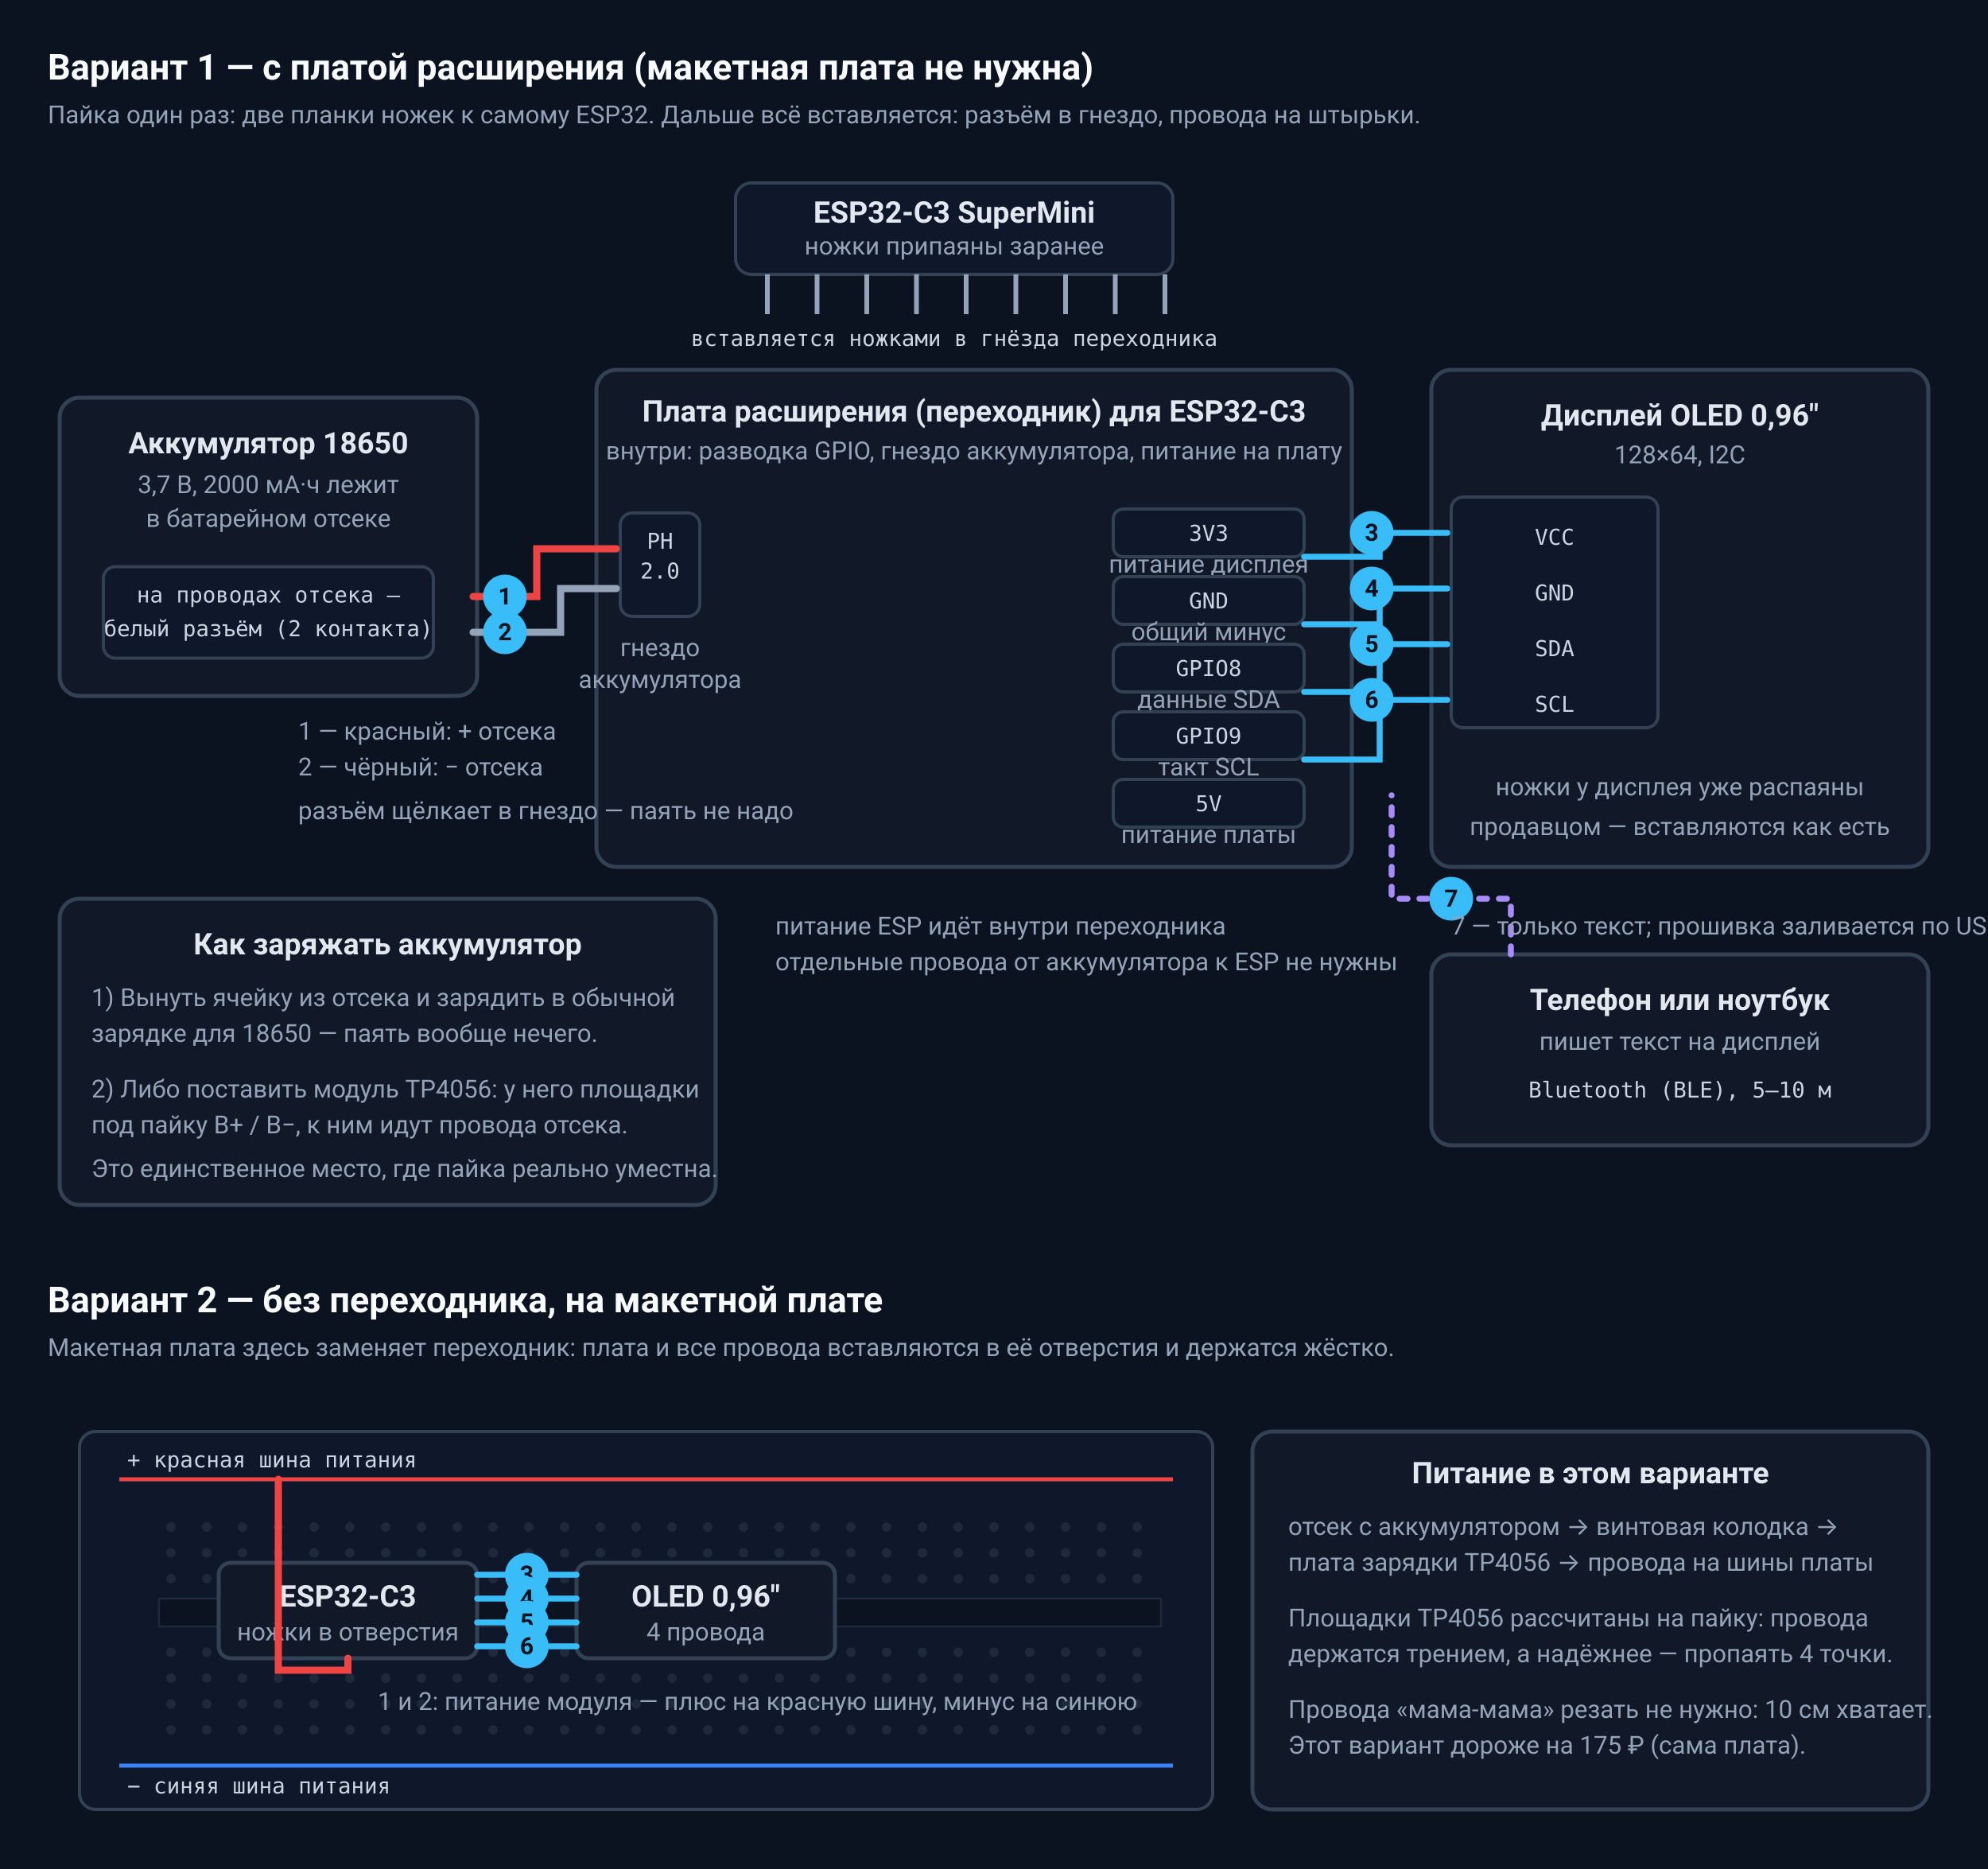
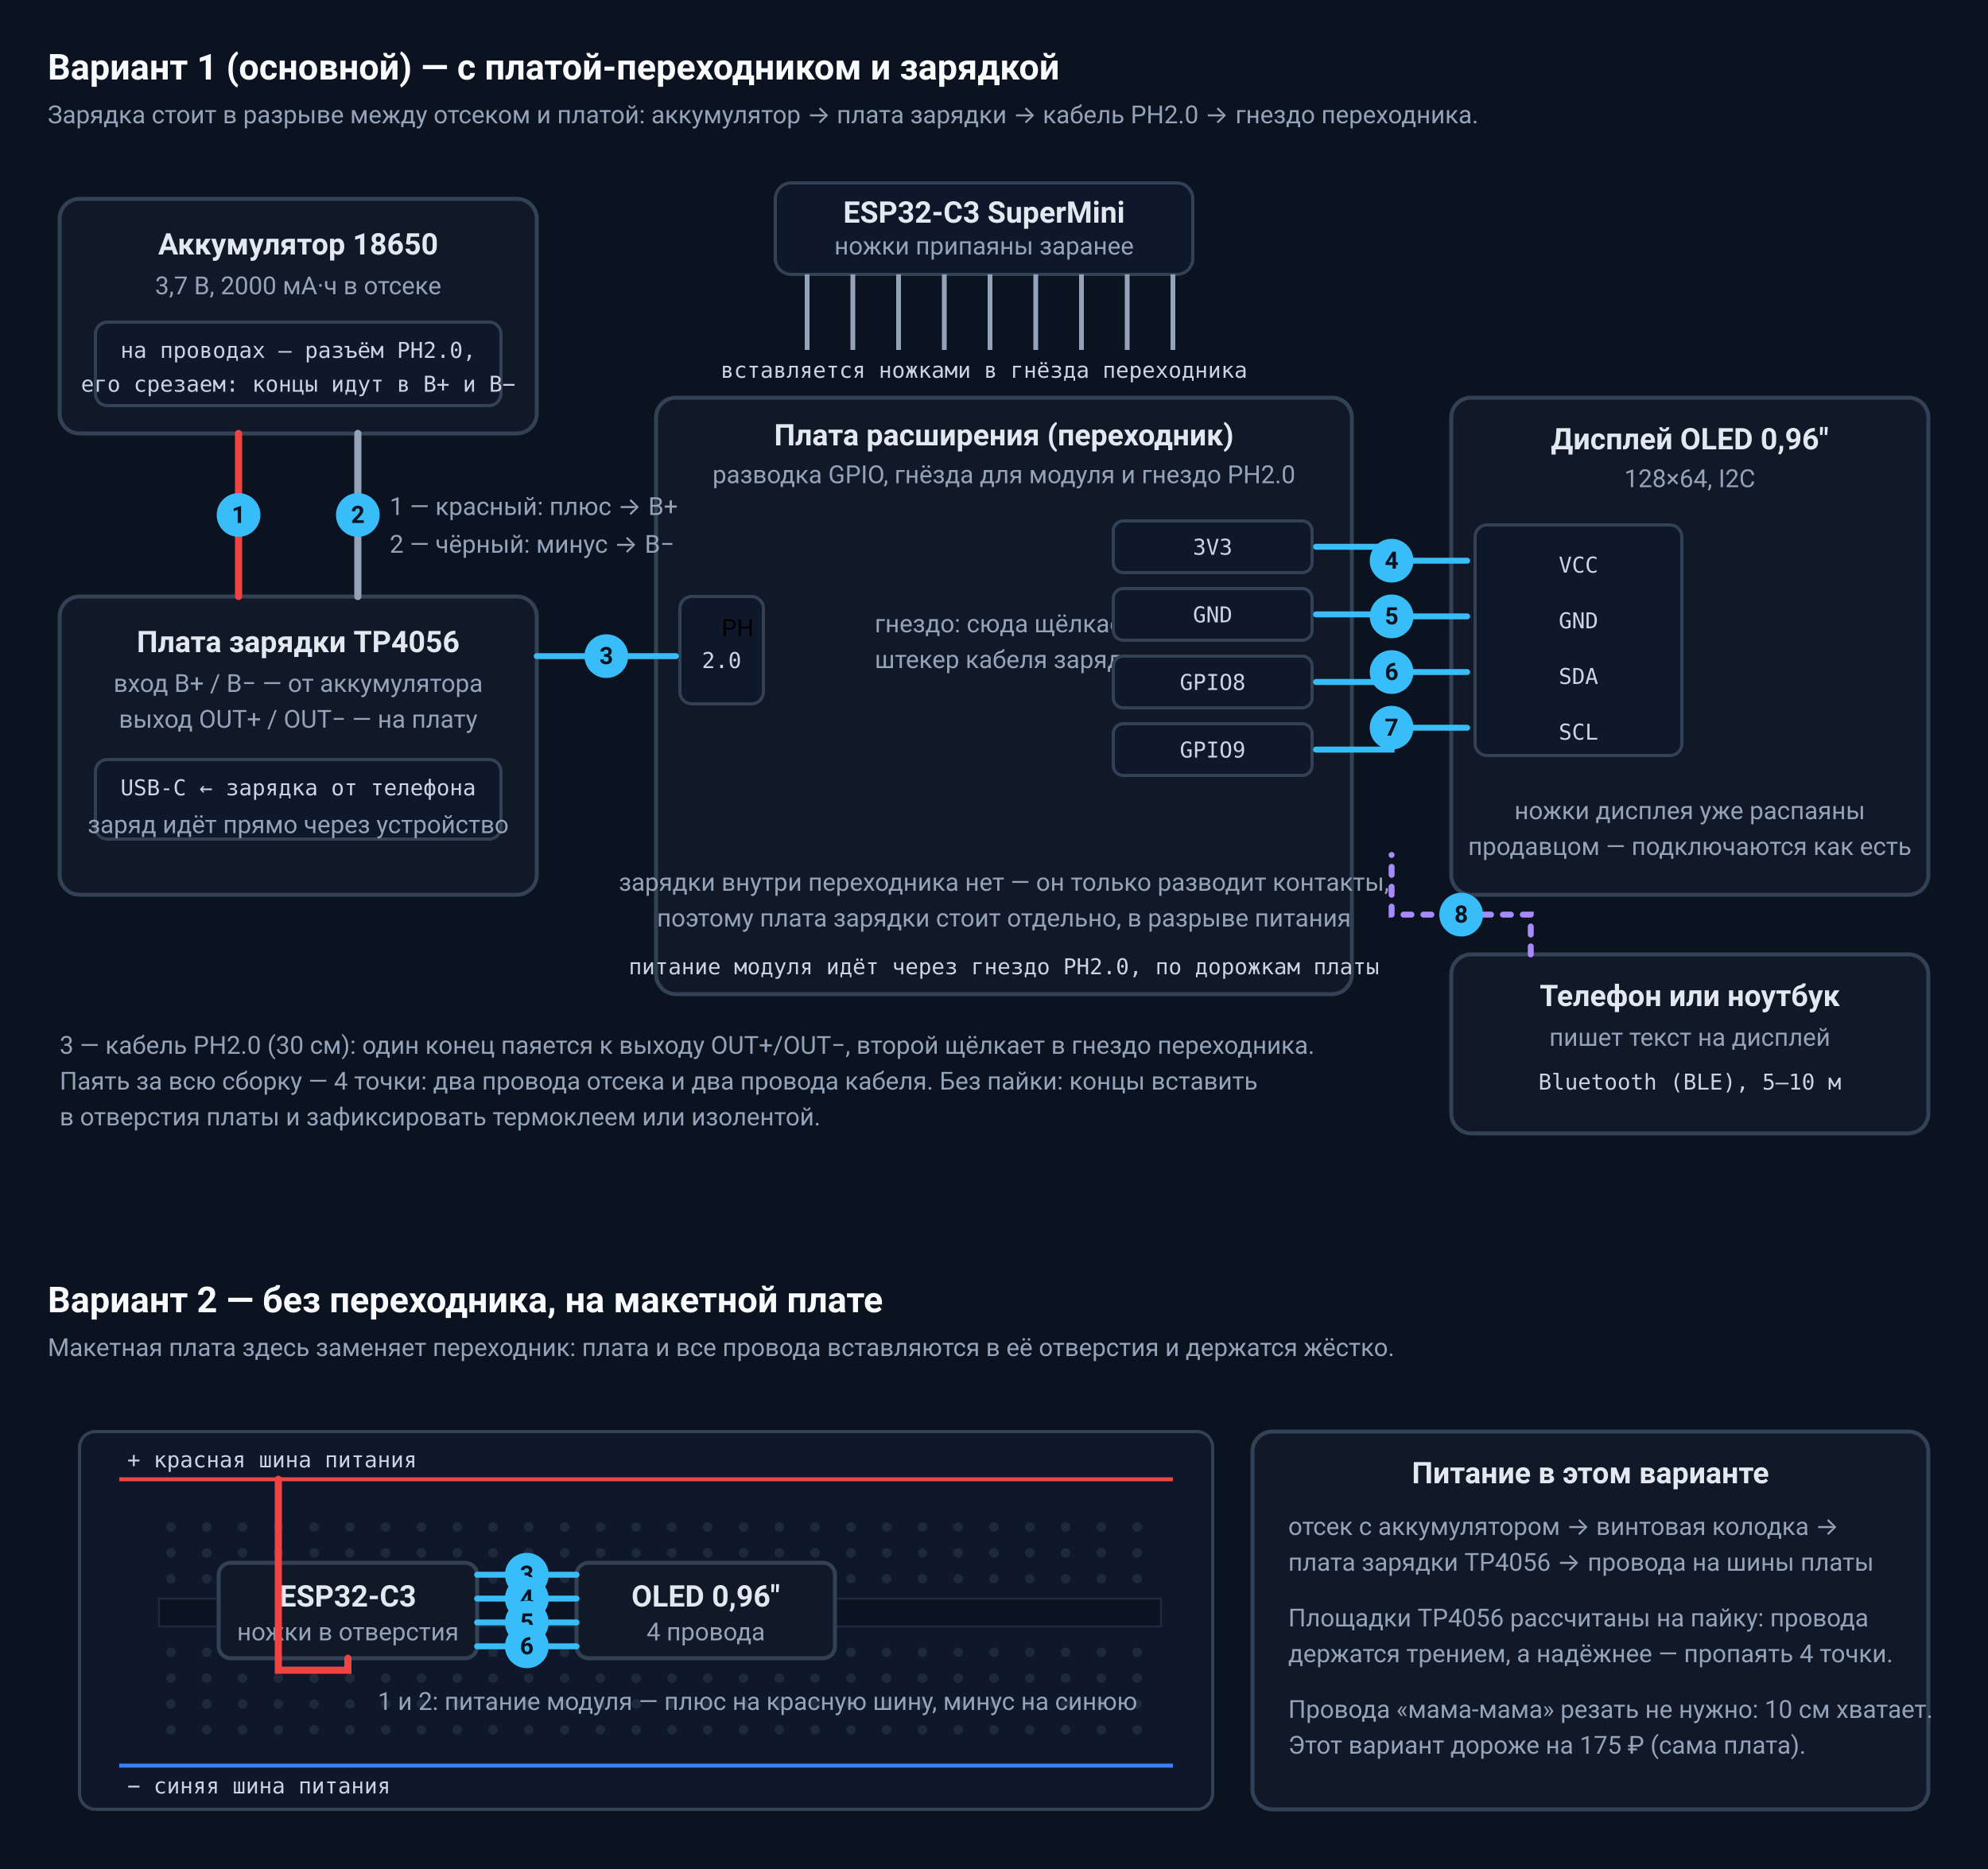
<svg xmlns="http://www.w3.org/2000/svg" viewBox="0 0 1000 940" font-family="system-ui, -apple-system, 'Segoe UI', Roboto, sans-serif" role="img" aria-label="Подробная схема соединений Bluetooth-дисплея: аккумулятор, переходник, ESP32-C3, OLED и Bluetooth; и вариант на макетной плате">
  <defs>
    <style>
  .bg{fill:#0b1220}
  .box{fill:#111827;stroke:#334155;stroke-width:2}
  .box2{fill:#0f172a;stroke:#334155;stroke-width:1.6}
  .lbl{fill:#e2e8f0;font-size:15px;font-weight:600}
  .h{fill:#f8fafc;font-size:18px;font-weight:700}
  .sub{fill:#94a3b8;font-size:12.5px}
  .pin{fill:#cbd5e1;font-size:11px;font-family:ui-monospace,Consolas,monospace}
  .num{fill:#0b1220;font-size:12px;font-weight:700}
  .wp{stroke:#ef4444;stroke-width:3.6;fill:none;stroke-linecap:round}
  .wn{stroke:#94a3b8;stroke-width:3.6;fill:none;stroke-linecap:round}
  .wd{stroke:#38bdf8;stroke-width:3;fill:none;stroke-linecap:round}
  .wbt{stroke:#a78bfa;stroke-width:3;fill:none;stroke-linecap:round;stroke-dasharray:4 6}
  .hole{fill:#1e293b}
  .rail{stroke:#ef4444;stroke-width:2;fill:none}
  .railn{stroke:#3b82f6;stroke-width:2;fill:none}
  .gutter{fill:#0b1220;stroke:#1e293b;stroke-width:1}
</style>
  </defs>
  <rect x="0" y="0" width="1000" height="940" class="bg" />
-   <text x="24" y="40" class="h">Вариант 1 — с платой расширения (макетная плата не нужна)</text>
-   <text x="24" y="62" class="sub">Пайка один раз: две планки ножек к самому ESP32. Дальше всё вставляется: разъём в гнездо, провода на штырьки.</text>
-   <rect x="370" y="92" width="220" height="46" rx="8" class="box2" />
-   <text x="480" y="112" class="lbl" text-anchor="middle">ESP32-C3 SuperMini</text>
-   <text x="480" y="128" class="sub" text-anchor="middle">ножки припаяны заранее</text>
-   <line x1="386" y1="138" x2="386" y2="158" stroke="#94a3b8" stroke-width="2.4" />
-   <line x1="411" y1="138" x2="411" y2="158" stroke="#94a3b8" stroke-width="2.4" />
-   <line x1="436" y1="138" x2="436" y2="158" stroke="#94a3b8" stroke-width="2.4" />
-   <line x1="461" y1="138" x2="461" y2="158" stroke="#94a3b8" stroke-width="2.4" />
-   <line x1="486" y1="138" x2="486" y2="158" stroke="#94a3b8" stroke-width="2.4" />
-   <line x1="511" y1="138" x2="511" y2="158" stroke="#94a3b8" stroke-width="2.4" />
-   <line x1="536" y1="138" x2="536" y2="158" stroke="#94a3b8" stroke-width="2.4" />
-   <line x1="561" y1="138" x2="561" y2="158" stroke="#94a3b8" stroke-width="2.4" />
-   <line x1="586" y1="138" x2="586" y2="158" stroke="#94a3b8" stroke-width="2.4" />
-   <text x="480" y="174" class="pin" text-anchor="middle">вставляется ножками в гнёзда переходника</text>
-   <rect x="300" y="186" width="380" height="250" rx="10" class="box" />
-   <text x="490" y="212" class="lbl" text-anchor="middle">Плата расширения (переходник) для ESP32-C3</text>
-   <text x="490" y="231" class="sub" text-anchor="middle">внутри: разводка GPIO, гнездо аккумулятора, питание на плату</text>
-   <rect x="312" y="258" width="40" height="52" rx="6" class="box2" />
-   <text x="332" y="276" class="pin" text-anchor="middle">PH</text>
-   <text x="332" y="291" class="pin" text-anchor="middle">2.0</text>
-   <text x="332" y="330" class="sub" text-anchor="middle">гнездо</text>
-   <text x="332" y="346" class="sub" text-anchor="middle">аккумулятора</text>
-   <rect x="560" y="256" width="96" height="24" rx="5" class="box2" />
-   <text x="608" y="272" class="pin" text-anchor="middle">3V3</text>
-   <text x="608" y="288" class="sub" text-anchor="middle" font-size="10.5">питание дисплея</text>
-   <rect x="560" y="290" width="96" height="24" rx="5" class="box2" />
-   <text x="608" y="306" class="pin" text-anchor="middle">GND</text>
-   <text x="608" y="322" class="sub" text-anchor="middle" font-size="10.5">общий минус</text>
-   <rect x="560" y="324" width="96" height="24" rx="5" class="box2" />
-   <text x="608" y="340" class="pin" text-anchor="middle">GPIO8</text>
-   <text x="608" y="356" class="sub" text-anchor="middle" font-size="10.5">данные SDA</text>
-   <rect x="560" y="358" width="96" height="24" rx="5" class="box2" />
-   <text x="608" y="374" class="pin" text-anchor="middle">GPIO9</text>
-   <text x="608" y="390" class="sub" text-anchor="middle" font-size="10.5">такт SCL</text>
-   <rect x="560" y="392" width="96" height="24" rx="5" class="box2" />
-   <text x="608" y="408" class="pin" text-anchor="middle">5V</text>
-   <text x="608" y="424" class="sub" text-anchor="middle" font-size="10.5">питание платы</text>
-   <text x="390" y="470" class="sub">питание ESP идёт внутри переходника</text>
-   <text x="390" y="488" class="sub">отдельные провода от аккумулятора к ESP не нужны</text>
-   <rect x="30" y="200" width="210" height="150" rx="10" class="box" />
-   <text x="135" y="228" class="lbl" text-anchor="middle">Аккумулятор 18650</text>
-   <text x="135" y="248" class="sub" text-anchor="middle">3,7 В, 2000 мА·ч лежит</text>
-   <text x="135" y="265" class="sub" text-anchor="middle">в батарейном отсеке</text>
-   <rect x="52" y="285" width="166" height="46" rx="6" class="box2" />
-   <text x="135" y="303" class="pin" text-anchor="middle">на проводах отсека —</text>
-   <text x="135" y="320" class="pin" text-anchor="middle">белый разъём (2 контакта)</text>
-   <path d="M238,300 L270,300 L270,276 L310,276" class="wp" />
-   <path d="M238,318 L282,318 L282,296 L310,296" class="wn" />
-   <circle cx="254" cy="300" r="11" fill="#38bdf8" />
-   <text x="254" y="304" class="num" text-anchor="middle">1</text>
-   <circle cx="254" cy="318" r="11" fill="#38bdf8" />
-   <text x="254" y="322" class="num" text-anchor="middle">2</text>
-   <text x="150" y="372" class="sub">1 — красный: + отсека</text>
-   <text x="150" y="390" class="sub">2 — чёрный: − отсека</text>
-   <text x="150" y="412" class="sub">разъём щёлкает в гнездо — паять не надо</text>
-   <rect x="720" y="186" width="250" height="250" rx="10" class="box" />
-   <text x="845" y="214" class="lbl" text-anchor="middle">Дисплей OLED 0,96″</text>
-   <text x="845" y="233" class="sub" text-anchor="middle">128×64, I2C</text>
-   <rect x="730" y="250" width="104" height="116" rx="6" class="box2" />
-   <text x="782" y="274" class="pin" text-anchor="middle">VCC</text>
-   <text x="782" y="302" class="pin" text-anchor="middle">GND</text>
-   <text x="782" y="330" class="pin" text-anchor="middle">SDA</text>
-   <text x="782" y="358" class="pin" text-anchor="middle">SCL</text>
-   <text x="845" y="400" class="sub" text-anchor="middle">ножки у дисплея уже распаяны</text>
-   <text x="845" y="420" class="sub" text-anchor="middle">продавцом — вставляются как есть</text>
-   <path d="M728,268 L694,268 L694,280 L656,280" class="wd" />
-   <circle cx="690" cy="268" r="11" fill="#38bdf8" />
-   <text x="690" y="272" class="num" text-anchor="middle">3</text>
-   <path d="M728,296 L694,296 L694,314 L656,314" class="wd" />
-   <circle cx="690" cy="296" r="11" fill="#38bdf8" />
-   <text x="690" y="300" class="num" text-anchor="middle">4</text>
-   <path d="M728,324 L694,324 L694,348 L656,348" class="wd" />
-   <circle cx="690" cy="324" r="11" fill="#38bdf8" />
-   <text x="690" y="328" class="num" text-anchor="middle">5</text>
-   <path d="M728,352 L694,352 L694,382 L656,382" class="wd" />
-   <circle cx="690" cy="352" r="11" fill="#38bdf8" />
-   <text x="690" y="356" class="num" text-anchor="middle">6</text>
-   <rect x="720" y="480" width="250" height="96" rx="10" class="box" />
-   <text x="845" y="508" class="lbl" text-anchor="middle">Телефон или ноутбук</text>
-   <text x="845" y="528" class="sub" text-anchor="middle">пишет текст на дисплей</text>
-   <text x="845" y="552" class="pin" text-anchor="middle">Bluetooth (BLE), 5–10 м</text>
-   <path d="M760,480 L760,452 L700,452 L700,400" class="wbt" />
-   <circle cx="730" cy="452" r="11" fill="#38bdf8" />
-   <text x="730" y="456" class="num" text-anchor="middle">7</text>
-   <text x="730" y="470" class="sub">7 — только текст; прошивка заливается по USB</text>
-   <rect x="30" y="452" width="330" height="154" rx="10" class="box" />
-   <text x="195" y="480" class="lbl" text-anchor="middle">Как заряжать аккумулятор</text>
-   <text x="46" y="506" class="sub">1) Вынуть ячейку из отсека и зарядить в обычной</text>
-   <text x="46" y="524" class="sub">зарядке для 18650 — паять вообще нечего.</text>
-   <text x="46" y="552" class="sub">2) Либо поставить модуль TP4056: у него площадки</text>
-   <text x="46" y="570" class="sub">под пайку B+ / B−, к ним идут провода отсека.</text>
-   <text x="46" y="592" class="sub">Это единственное место, где пайка реально уместна.</text>
+   <text x="24" y="40" class="h">Вариант 1 (основной) — с платой-переходником и зарядкой</text>
+   <text x="24" y="62" class="sub">Зарядка стоит в разрыве между отсеком и платой: аккумулятор → плата зарядки → кабель PH2.0 → гнездо переходника.</text>
+   <rect x="390" y="92" width="210" height="46" rx="8" class="box2" />
+   <text x="495" y="112" class="lbl" text-anchor="middle">ESP32-C3 SuperMini</text>
+   <text x="495" y="128" class="sub" text-anchor="middle">ножки припаяны заранее</text>
+   <line x1="406" y1="138" x2="406" y2="176" stroke="#94a3b8" stroke-width="2.4" />
+   <line x1="429" y1="138" x2="429" y2="176" stroke="#94a3b8" stroke-width="2.4" />
+   <line x1="452" y1="138" x2="452" y2="176" stroke="#94a3b8" stroke-width="2.4" />
+   <line x1="475" y1="138" x2="475" y2="176" stroke="#94a3b8" stroke-width="2.4" />
+   <line x1="498" y1="138" x2="498" y2="176" stroke="#94a3b8" stroke-width="2.4" />
+   <line x1="521" y1="138" x2="521" y2="176" stroke="#94a3b8" stroke-width="2.4" />
+   <line x1="544" y1="138" x2="544" y2="176" stroke="#94a3b8" stroke-width="2.4" />
+   <line x1="567" y1="138" x2="567" y2="176" stroke="#94a3b8" stroke-width="2.4" />
+   <line x1="590" y1="138" x2="590" y2="176" stroke="#94a3b8" stroke-width="2.4" />
+   <text x="495" y="190" class="pin" text-anchor="middle">вставляется ножками в гнёзда переходника</text>
+   <rect x="330" y="200" width="350" height="300" rx="10" class="box" />
+   <text x="505" y="224" class="lbl" text-anchor="middle">Плата расширения (переходник)</text>
+   <text x="505" y="243" class="sub" text-anchor="middle">разводка GPIO, гнёзда для модуля и гнездо PH2.0</text>
+   <rect x="342" y="300" width="42" height="54" rx="6" class="box2" />
+   <text x="363" y="320" class="middle" text-anchor="pin">PH</text>
+   <text x="363" y="336" class="pin" text-anchor="middle">2.0</text>
+   <text x="440" y="318" class="sub">гнездо: сюда щёлкает</text>
+   <text x="440" y="336" class="sub">штекер кабеля зарядки</text>
+   <rect x="560" y="262" width="100" height="26" rx="5" class="box2" />
+   <text x="610" y="279" class="pin" text-anchor="middle">3V3</text>
+   <rect x="560" y="296" width="100" height="26" rx="5" class="box2" />
+   <text x="610" y="313" class="pin" text-anchor="middle">GND</text>
+   <rect x="560" y="330" width="100" height="26" rx="5" class="box2" />
+   <text x="610" y="347" class="pin" text-anchor="middle">GPIO8</text>
+   <rect x="560" y="364" width="100" height="26" rx="5" class="box2" />
+   <text x="610" y="381" class="pin" text-anchor="middle">GPIO9</text>
+   <text x="505" y="448" class="sub" text-anchor="middle">зарядки внутри переходника нет — он только разводит контакты,</text>
+   <text x="505" y="466" class="sub" text-anchor="middle">поэтому плата зарядки стоит отдельно, в разрыве питания</text>
+   <text x="505" y="490" class="pin" text-anchor="middle">питание модуля идёт через гнездо PH2.0, по дорожкам платы</text>
+   <rect x="30" y="100" width="240" height="118" rx="10" class="box" />
+   <text x="150" y="128" class="lbl" text-anchor="middle">Аккумулятор 18650</text>
+   <text x="150" y="148" class="sub" text-anchor="middle">3,7 В, 2000 мА·ч в отсеке</text>
+   <rect x="48" y="162" width="204" height="42" rx="6" class="box2" />
+   <text x="150" y="180" class="pin" text-anchor="middle">на проводах — разъём PH2.0,</text>
+   <text x="150" y="197" class="pin" text-anchor="middle">его срезаем: концы идут в B+ и B−</text>
+   <rect x="30" y="300" width="240" height="150" rx="10" class="box" />
+   <text x="150" y="328" class="lbl" text-anchor="middle">Плата зарядки TP4056</text>
+   <text x="150" y="348" class="sub" text-anchor="middle">вход B+ / B− — от аккумулятора</text>
+   <text x="150" y="366" class="sub" text-anchor="middle">выход OUT+ / OUT− — на плату</text>
+   <rect x="48" y="382" width="204" height="40" rx="6" class="box2" />
+   <text x="150" y="400" class="pin" text-anchor="middle">USB-C ← зарядка от телефона</text>
+   <text x="150" y="419" class="sub" text-anchor="middle">заряд идёт прямо через устройство</text>
+   <path d="M120,218 L120,300" class="wp" />
+   <path d="M180,218 L180,300" class="wn" />
+   <circle cx="120" cy="259" r="11" fill="#38bdf8" />
+   <text x="120" y="263" class="num" text-anchor="middle">1</text>
+   <circle cx="180" cy="259" r="11" fill="#38bdf8" />
+   <text x="180" y="263" class="num" text-anchor="middle">2</text>
+   <text x="196" y="259" class="sub">1 — красный: плюс → B+</text>
+   <text x="196" y="278" class="sub">2 — чёрный: минус → B−</text>
+   <path d="M270,330 L340,330" class="wd" />
+   <circle cx="305" cy="330" r="11" fill="#38bdf8" />
+   <text x="305" y="334" class="num" text-anchor="middle">3</text>
+   <text x="30" y="530" class="sub">3 — кабель PH2.0 (30 см): один конец паяется к выходу OUT+/OUT−, второй щёлкает в гнездо переходника.</text>
+   <text x="30" y="548" class="sub">Паять за всю сборку — 4 точки: два провода отсека и два провода кабеля. Без пайки: концы вставить</text>
+   <text x="30" y="566" class="sub">в отверстия платы и зафиксировать термоклеем или изолентой.</text>
+   <rect x="730" y="200" width="240" height="250" rx="10" class="box" />
+   <text x="850" y="226" class="lbl" text-anchor="middle">Дисплей OLED 0,96″</text>
+   <text x="850" y="245" class="sub" text-anchor="middle">128×64, I2C</text>
+   <rect x="742" y="264" width="104" height="116" rx="6" class="box2" />
+   <text x="794" y="288" class="pin" text-anchor="middle">VCC</text>
+   <text x="794" y="316" class="pin" text-anchor="middle">GND</text>
+   <text x="794" y="344" class="pin" text-anchor="middle">SDA</text>
+   <text x="794" y="372" class="pin" text-anchor="middle">SCL</text>
+   <text x="850" y="412" class="sub" text-anchor="middle">ножки дисплея уже распаяны</text>
+   <text x="850" y="430" class="sub" text-anchor="middle">продавцом — подключаются как есть</text>
+   <path d="M738,282 L700,282 L700,275 L662,275" class="wd" />
+   <circle cx="700" cy="282" r="11" fill="#38bdf8" />
+   <text x="700" y="286" class="num" text-anchor="middle">4</text>
+   <path d="M738,310 L700,310 L700,309 L662,309" class="wd" />
+   <circle cx="700" cy="310" r="11" fill="#38bdf8" />
+   <text x="700" y="314" class="num" text-anchor="middle">5</text>
+   <path d="M738,338 L700,338 L700,343 L662,343" class="wd" />
+   <circle cx="700" cy="338" r="11" fill="#38bdf8" />
+   <text x="700" y="342" class="num" text-anchor="middle">6</text>
+   <path d="M738,366 L700,366 L700,377 L662,377" class="wd" />
+   <circle cx="700" cy="366" r="11" fill="#38bdf8" />
+   <text x="700" y="370" class="num" text-anchor="middle">7</text>
+   <rect x="730" y="480" width="240" height="90" rx="10" class="box" />
+   <text x="850" y="506" class="lbl" text-anchor="middle">Телефон или ноутбук</text>
+   <text x="850" y="526" class="sub" text-anchor="middle">пишет текст на дисплей</text>
+   <text x="850" y="548" class="pin" text-anchor="middle">Bluetooth (BLE), 5–10 м</text>
+   <path d="M770,480 L770,460 L700,460 L700,430" class="wbt" />
+   <circle cx="735" cy="460" r="11" fill="#38bdf8" />
+   <text x="735" y="464" class="num" text-anchor="middle">8</text>
  <text x="24" y="660" class="h">Вариант 2 — без переходника, на макетной плате</text>
  <text x="24" y="682" class="sub">Макетная плата здесь заменяет переходник: плата и все провода вставляются в её отверстия и держатся жёстко.</text>
  <rect x="40" y="720" width="570" height="190" rx="8" class="box2" />
  <path d="M60,744 L590,744" class="rail" />
  <text x="64" y="738" class="pin">+ красная шина питания</text>
  <path d="M60,888 L590,888" class="railn" />
  <text x="64" y="902" class="pin">− синяя шина питания</text>
  <circle cx="86" cy="768" r="2.4" class="hole" />
  <circle cx="86" cy="781" r="2.4" class="hole" />
  <circle cx="86" cy="794" r="2.4" class="hole" />
  <circle cx="86" cy="807" r="2.4" class="hole" />
  <circle cx="86" cy="831" r="2.4" class="hole" />
  <circle cx="86" cy="844" r="2.4" class="hole" />
  <circle cx="86" cy="857" r="2.4" class="hole" />
  <circle cx="86" cy="870" r="2.4" class="hole" />
  <circle cx="104" cy="768" r="2.4" class="hole" />
  <circle cx="104" cy="781" r="2.4" class="hole" />
  <circle cx="104" cy="794" r="2.4" class="hole" />
  <circle cx="104" cy="807" r="2.4" class="hole" />
  <circle cx="104" cy="831" r="2.4" class="hole" />
  <circle cx="104" cy="844" r="2.4" class="hole" />
  <circle cx="104" cy="857" r="2.4" class="hole" />
  <circle cx="104" cy="870" r="2.4" class="hole" />
  <circle cx="122" cy="768" r="2.4" class="hole" />
  <circle cx="122" cy="781" r="2.4" class="hole" />
  <circle cx="122" cy="794" r="2.4" class="hole" />
  <circle cx="122" cy="807" r="2.4" class="hole" />
  <circle cx="122" cy="831" r="2.4" class="hole" />
  <circle cx="122" cy="844" r="2.4" class="hole" />
  <circle cx="122" cy="857" r="2.4" class="hole" />
  <circle cx="122" cy="870" r="2.4" class="hole" />
  <circle cx="140" cy="768" r="2.4" class="hole" />
  <circle cx="140" cy="781" r="2.4" class="hole" />
  <circle cx="140" cy="794" r="2.4" class="hole" />
  <circle cx="140" cy="807" r="2.4" class="hole" />
  <circle cx="140" cy="831" r="2.4" class="hole" />
  <circle cx="140" cy="844" r="2.4" class="hole" />
  <circle cx="140" cy="857" r="2.4" class="hole" />
  <circle cx="140" cy="870" r="2.4" class="hole" />
  <circle cx="158" cy="768" r="2.4" class="hole" />
  <circle cx="158" cy="781" r="2.4" class="hole" />
  <circle cx="158" cy="794" r="2.4" class="hole" />
  <circle cx="158" cy="807" r="2.4" class="hole" />
  <circle cx="158" cy="831" r="2.4" class="hole" />
  <circle cx="158" cy="844" r="2.4" class="hole" />
  <circle cx="158" cy="857" r="2.4" class="hole" />
  <circle cx="158" cy="870" r="2.4" class="hole" />
  <circle cx="176" cy="768" r="2.4" class="hole" />
  <circle cx="176" cy="781" r="2.4" class="hole" />
  <circle cx="176" cy="794" r="2.4" class="hole" />
  <circle cx="176" cy="807" r="2.4" class="hole" />
  <circle cx="176" cy="831" r="2.4" class="hole" />
  <circle cx="176" cy="844" r="2.4" class="hole" />
  <circle cx="176" cy="857" r="2.4" class="hole" />
  <circle cx="176" cy="870" r="2.4" class="hole" />
  <circle cx="194" cy="768" r="2.4" class="hole" />
  <circle cx="194" cy="781" r="2.4" class="hole" />
  <circle cx="194" cy="794" r="2.4" class="hole" />
  <circle cx="194" cy="807" r="2.4" class="hole" />
  <circle cx="194" cy="831" r="2.4" class="hole" />
  <circle cx="194" cy="844" r="2.4" class="hole" />
  <circle cx="194" cy="857" r="2.4" class="hole" />
  <circle cx="194" cy="870" r="2.4" class="hole" />
  <circle cx="212" cy="768" r="2.4" class="hole" />
  <circle cx="212" cy="781" r="2.4" class="hole" />
  <circle cx="212" cy="794" r="2.4" class="hole" />
  <circle cx="212" cy="807" r="2.4" class="hole" />
  <circle cx="212" cy="831" r="2.4" class="hole" />
  <circle cx="212" cy="844" r="2.4" class="hole" />
  <circle cx="212" cy="857" r="2.4" class="hole" />
  <circle cx="212" cy="870" r="2.4" class="hole" />
  <circle cx="230" cy="768" r="2.4" class="hole" />
  <circle cx="230" cy="781" r="2.4" class="hole" />
  <circle cx="230" cy="794" r="2.4" class="hole" />
  <circle cx="230" cy="807" r="2.4" class="hole" />
  <circle cx="230" cy="831" r="2.4" class="hole" />
  <circle cx="230" cy="844" r="2.4" class="hole" />
  <circle cx="230" cy="857" r="2.4" class="hole" />
  <circle cx="230" cy="870" r="2.4" class="hole" />
  <circle cx="248" cy="768" r="2.4" class="hole" />
  <circle cx="248" cy="781" r="2.4" class="hole" />
  <circle cx="248" cy="794" r="2.4" class="hole" />
  <circle cx="248" cy="807" r="2.4" class="hole" />
  <circle cx="248" cy="831" r="2.4" class="hole" />
  <circle cx="248" cy="844" r="2.4" class="hole" />
  <circle cx="248" cy="857" r="2.4" class="hole" />
  <circle cx="248" cy="870" r="2.4" class="hole" />
  <circle cx="266" cy="768" r="2.4" class="hole" />
  <circle cx="266" cy="781" r="2.4" class="hole" />
  <circle cx="266" cy="794" r="2.4" class="hole" />
  <circle cx="266" cy="807" r="2.4" class="hole" />
  <circle cx="266" cy="831" r="2.4" class="hole" />
  <circle cx="266" cy="844" r="2.4" class="hole" />
  <circle cx="266" cy="857" r="2.4" class="hole" />
  <circle cx="266" cy="870" r="2.4" class="hole" />
  <circle cx="284" cy="768" r="2.4" class="hole" />
  <circle cx="284" cy="781" r="2.4" class="hole" />
  <circle cx="284" cy="794" r="2.4" class="hole" />
  <circle cx="284" cy="807" r="2.4" class="hole" />
  <circle cx="284" cy="831" r="2.4" class="hole" />
  <circle cx="284" cy="844" r="2.4" class="hole" />
  <circle cx="284" cy="857" r="2.4" class="hole" />
  <circle cx="284" cy="870" r="2.4" class="hole" />
  <circle cx="302" cy="768" r="2.4" class="hole" />
  <circle cx="302" cy="781" r="2.4" class="hole" />
  <circle cx="302" cy="794" r="2.4" class="hole" />
  <circle cx="302" cy="807" r="2.4" class="hole" />
  <circle cx="302" cy="831" r="2.4" class="hole" />
  <circle cx="302" cy="844" r="2.4" class="hole" />
  <circle cx="302" cy="857" r="2.4" class="hole" />
  <circle cx="302" cy="870" r="2.4" class="hole" />
  <circle cx="320" cy="768" r="2.4" class="hole" />
  <circle cx="320" cy="781" r="2.4" class="hole" />
  <circle cx="320" cy="794" r="2.4" class="hole" />
  <circle cx="320" cy="807" r="2.4" class="hole" />
  <circle cx="320" cy="831" r="2.4" class="hole" />
  <circle cx="320" cy="844" r="2.4" class="hole" />
  <circle cx="320" cy="857" r="2.4" class="hole" />
  <circle cx="320" cy="870" r="2.4" class="hole" />
  <circle cx="338" cy="768" r="2.4" class="hole" />
  <circle cx="338" cy="781" r="2.4" class="hole" />
  <circle cx="338" cy="794" r="2.4" class="hole" />
  <circle cx="338" cy="807" r="2.4" class="hole" />
  <circle cx="338" cy="831" r="2.4" class="hole" />
  <circle cx="338" cy="844" r="2.4" class="hole" />
  <circle cx="338" cy="857" r="2.4" class="hole" />
  <circle cx="338" cy="870" r="2.4" class="hole" />
  <circle cx="356" cy="768" r="2.4" class="hole" />
  <circle cx="356" cy="781" r="2.4" class="hole" />
  <circle cx="356" cy="794" r="2.4" class="hole" />
  <circle cx="356" cy="807" r="2.4" class="hole" />
  <circle cx="356" cy="831" r="2.4" class="hole" />
  <circle cx="356" cy="844" r="2.4" class="hole" />
  <circle cx="356" cy="857" r="2.4" class="hole" />
  <circle cx="356" cy="870" r="2.4" class="hole" />
  <circle cx="374" cy="768" r="2.4" class="hole" />
  <circle cx="374" cy="781" r="2.4" class="hole" />
  <circle cx="374" cy="794" r="2.4" class="hole" />
  <circle cx="374" cy="807" r="2.4" class="hole" />
  <circle cx="374" cy="831" r="2.4" class="hole" />
  <circle cx="374" cy="844" r="2.4" class="hole" />
  <circle cx="374" cy="857" r="2.4" class="hole" />
  <circle cx="374" cy="870" r="2.4" class="hole" />
  <circle cx="392" cy="768" r="2.4" class="hole" />
  <circle cx="392" cy="781" r="2.4" class="hole" />
  <circle cx="392" cy="794" r="2.4" class="hole" />
  <circle cx="392" cy="807" r="2.4" class="hole" />
  <circle cx="392" cy="831" r="2.4" class="hole" />
  <circle cx="392" cy="844" r="2.4" class="hole" />
  <circle cx="392" cy="857" r="2.4" class="hole" />
  <circle cx="392" cy="870" r="2.4" class="hole" />
  <circle cx="410" cy="768" r="2.4" class="hole" />
  <circle cx="410" cy="781" r="2.4" class="hole" />
  <circle cx="410" cy="794" r="2.4" class="hole" />
  <circle cx="410" cy="807" r="2.4" class="hole" />
  <circle cx="410" cy="831" r="2.4" class="hole" />
  <circle cx="410" cy="844" r="2.4" class="hole" />
  <circle cx="410" cy="857" r="2.4" class="hole" />
  <circle cx="410" cy="870" r="2.4" class="hole" />
  <circle cx="428" cy="768" r="2.4" class="hole" />
  <circle cx="428" cy="781" r="2.4" class="hole" />
  <circle cx="428" cy="794" r="2.4" class="hole" />
  <circle cx="428" cy="807" r="2.4" class="hole" />
  <circle cx="428" cy="831" r="2.4" class="hole" />
  <circle cx="428" cy="844" r="2.4" class="hole" />
  <circle cx="428" cy="857" r="2.4" class="hole" />
  <circle cx="428" cy="870" r="2.4" class="hole" />
  <circle cx="446" cy="768" r="2.4" class="hole" />
  <circle cx="446" cy="781" r="2.4" class="hole" />
  <circle cx="446" cy="794" r="2.4" class="hole" />
  <circle cx="446" cy="807" r="2.4" class="hole" />
  <circle cx="446" cy="831" r="2.4" class="hole" />
  <circle cx="446" cy="844" r="2.4" class="hole" />
  <circle cx="446" cy="857" r="2.4" class="hole" />
  <circle cx="446" cy="870" r="2.4" class="hole" />
  <circle cx="464" cy="768" r="2.4" class="hole" />
  <circle cx="464" cy="781" r="2.4" class="hole" />
  <circle cx="464" cy="794" r="2.4" class="hole" />
  <circle cx="464" cy="807" r="2.4" class="hole" />
  <circle cx="464" cy="831" r="2.4" class="hole" />
  <circle cx="464" cy="844" r="2.4" class="hole" />
  <circle cx="464" cy="857" r="2.4" class="hole" />
  <circle cx="464" cy="870" r="2.4" class="hole" />
  <circle cx="482" cy="768" r="2.4" class="hole" />
  <circle cx="482" cy="781" r="2.4" class="hole" />
  <circle cx="482" cy="794" r="2.4" class="hole" />
  <circle cx="482" cy="807" r="2.4" class="hole" />
  <circle cx="482" cy="831" r="2.4" class="hole" />
  <circle cx="482" cy="844" r="2.4" class="hole" />
  <circle cx="482" cy="857" r="2.4" class="hole" />
  <circle cx="482" cy="870" r="2.4" class="hole" />
  <circle cx="500" cy="768" r="2.4" class="hole" />
  <circle cx="500" cy="781" r="2.4" class="hole" />
  <circle cx="500" cy="794" r="2.4" class="hole" />
  <circle cx="500" cy="807" r="2.4" class="hole" />
  <circle cx="500" cy="831" r="2.4" class="hole" />
  <circle cx="500" cy="844" r="2.4" class="hole" />
  <circle cx="500" cy="857" r="2.4" class="hole" />
  <circle cx="500" cy="870" r="2.4" class="hole" />
  <circle cx="518" cy="768" r="2.4" class="hole" />
  <circle cx="518" cy="781" r="2.4" class="hole" />
  <circle cx="518" cy="794" r="2.4" class="hole" />
  <circle cx="518" cy="807" r="2.4" class="hole" />
  <circle cx="518" cy="831" r="2.4" class="hole" />
  <circle cx="518" cy="844" r="2.4" class="hole" />
  <circle cx="518" cy="857" r="2.4" class="hole" />
  <circle cx="518" cy="870" r="2.4" class="hole" />
  <circle cx="536" cy="768" r="2.4" class="hole" />
  <circle cx="536" cy="781" r="2.4" class="hole" />
  <circle cx="536" cy="794" r="2.4" class="hole" />
  <circle cx="536" cy="807" r="2.4" class="hole" />
  <circle cx="536" cy="831" r="2.4" class="hole" />
  <circle cx="536" cy="844" r="2.4" class="hole" />
  <circle cx="536" cy="857" r="2.4" class="hole" />
  <circle cx="536" cy="870" r="2.4" class="hole" />
  <circle cx="554" cy="768" r="2.4" class="hole" />
  <circle cx="554" cy="781" r="2.4" class="hole" />
  <circle cx="554" cy="794" r="2.4" class="hole" />
  <circle cx="554" cy="807" r="2.4" class="hole" />
  <circle cx="554" cy="831" r="2.4" class="hole" />
  <circle cx="554" cy="844" r="2.4" class="hole" />
  <circle cx="554" cy="857" r="2.4" class="hole" />
  <circle cx="554" cy="870" r="2.4" class="hole" />
  <circle cx="572" cy="768" r="2.4" class="hole" />
  <circle cx="572" cy="781" r="2.4" class="hole" />
  <circle cx="572" cy="794" r="2.4" class="hole" />
  <circle cx="572" cy="807" r="2.4" class="hole" />
  <circle cx="572" cy="831" r="2.4" class="hole" />
  <circle cx="572" cy="844" r="2.4" class="hole" />
  <circle cx="572" cy="857" r="2.4" class="hole" />
  <circle cx="572" cy="870" r="2.4" class="hole" />
  <rect x="80" y="804" width="504" height="14" class="gutter" />
  <rect x="110" y="786" width="130" height="48" rx="6" class="box" />
  <text x="175" y="808" class="lbl" text-anchor="middle">ESP32-C3</text>
  <text x="175" y="825" class="sub" text-anchor="middle">ножки в отверстия</text>
  <rect x="290" y="786" width="130" height="48" rx="6" class="box" />
  <text x="355" y="808" class="lbl" text-anchor="middle">OLED 0,96″</text>
  <text x="355" y="825" class="sub" text-anchor="middle">4 провода</text>
  <path d="M240,792 L290,792" class="wd" />
  <circle cx="265" cy="792" r="11" fill="#38bdf8" />
  <text x="265" y="796" class="num" text-anchor="middle">3</text>
  <path d="M240,804 L290,804" class="wd" />
  <circle cx="265" cy="804" r="11" fill="#38bdf8" />
  <text x="265" y="808" class="num" text-anchor="middle">4</text>
  <path d="M240,816 L290,816" class="wd" />
  <circle cx="265" cy="816" r="11" fill="#38bdf8" />
  <text x="265" y="820" class="num" text-anchor="middle">5</text>
  <path d="M240,828 L290,828" class="wd" />
  <circle cx="265" cy="828" r="11" fill="#38bdf8" />
  <text x="265" y="832" class="num" text-anchor="middle">6</text>
  <path d="M175,834 L175,840 L140,840 L140,744" class="wp" />
  <text x="190" y="860" class="sub">1 и 2: питание модуля — плюс на красную шину, минус на синюю</text>
  <rect x="630" y="720" width="340" height="190" rx="10" class="box" />
  <text x="800" y="746" class="lbl" text-anchor="middle">Питание в этом варианте</text>
  <text x="648" y="772" class="sub">отсек с аккумулятором → винтовая колодка →</text>
  <text x="648" y="790" class="sub">плата зарядки TP4056 → провода на шины платы</text>
  <text x="648" y="818" class="sub">Площадки TP4056 рассчитаны на пайку: провода</text>
  <text x="648" y="836" class="sub">держатся трением, а надёжнее — пропаять 4 точки.</text>
  <text x="648" y="864" class="sub">Провода «мама-мама» резать не нужно: 10 см хватает.</text>
  <text x="648" y="882" class="sub">Этот вариант дороже на 175 ₽ (сама плата).</text>
</svg>
